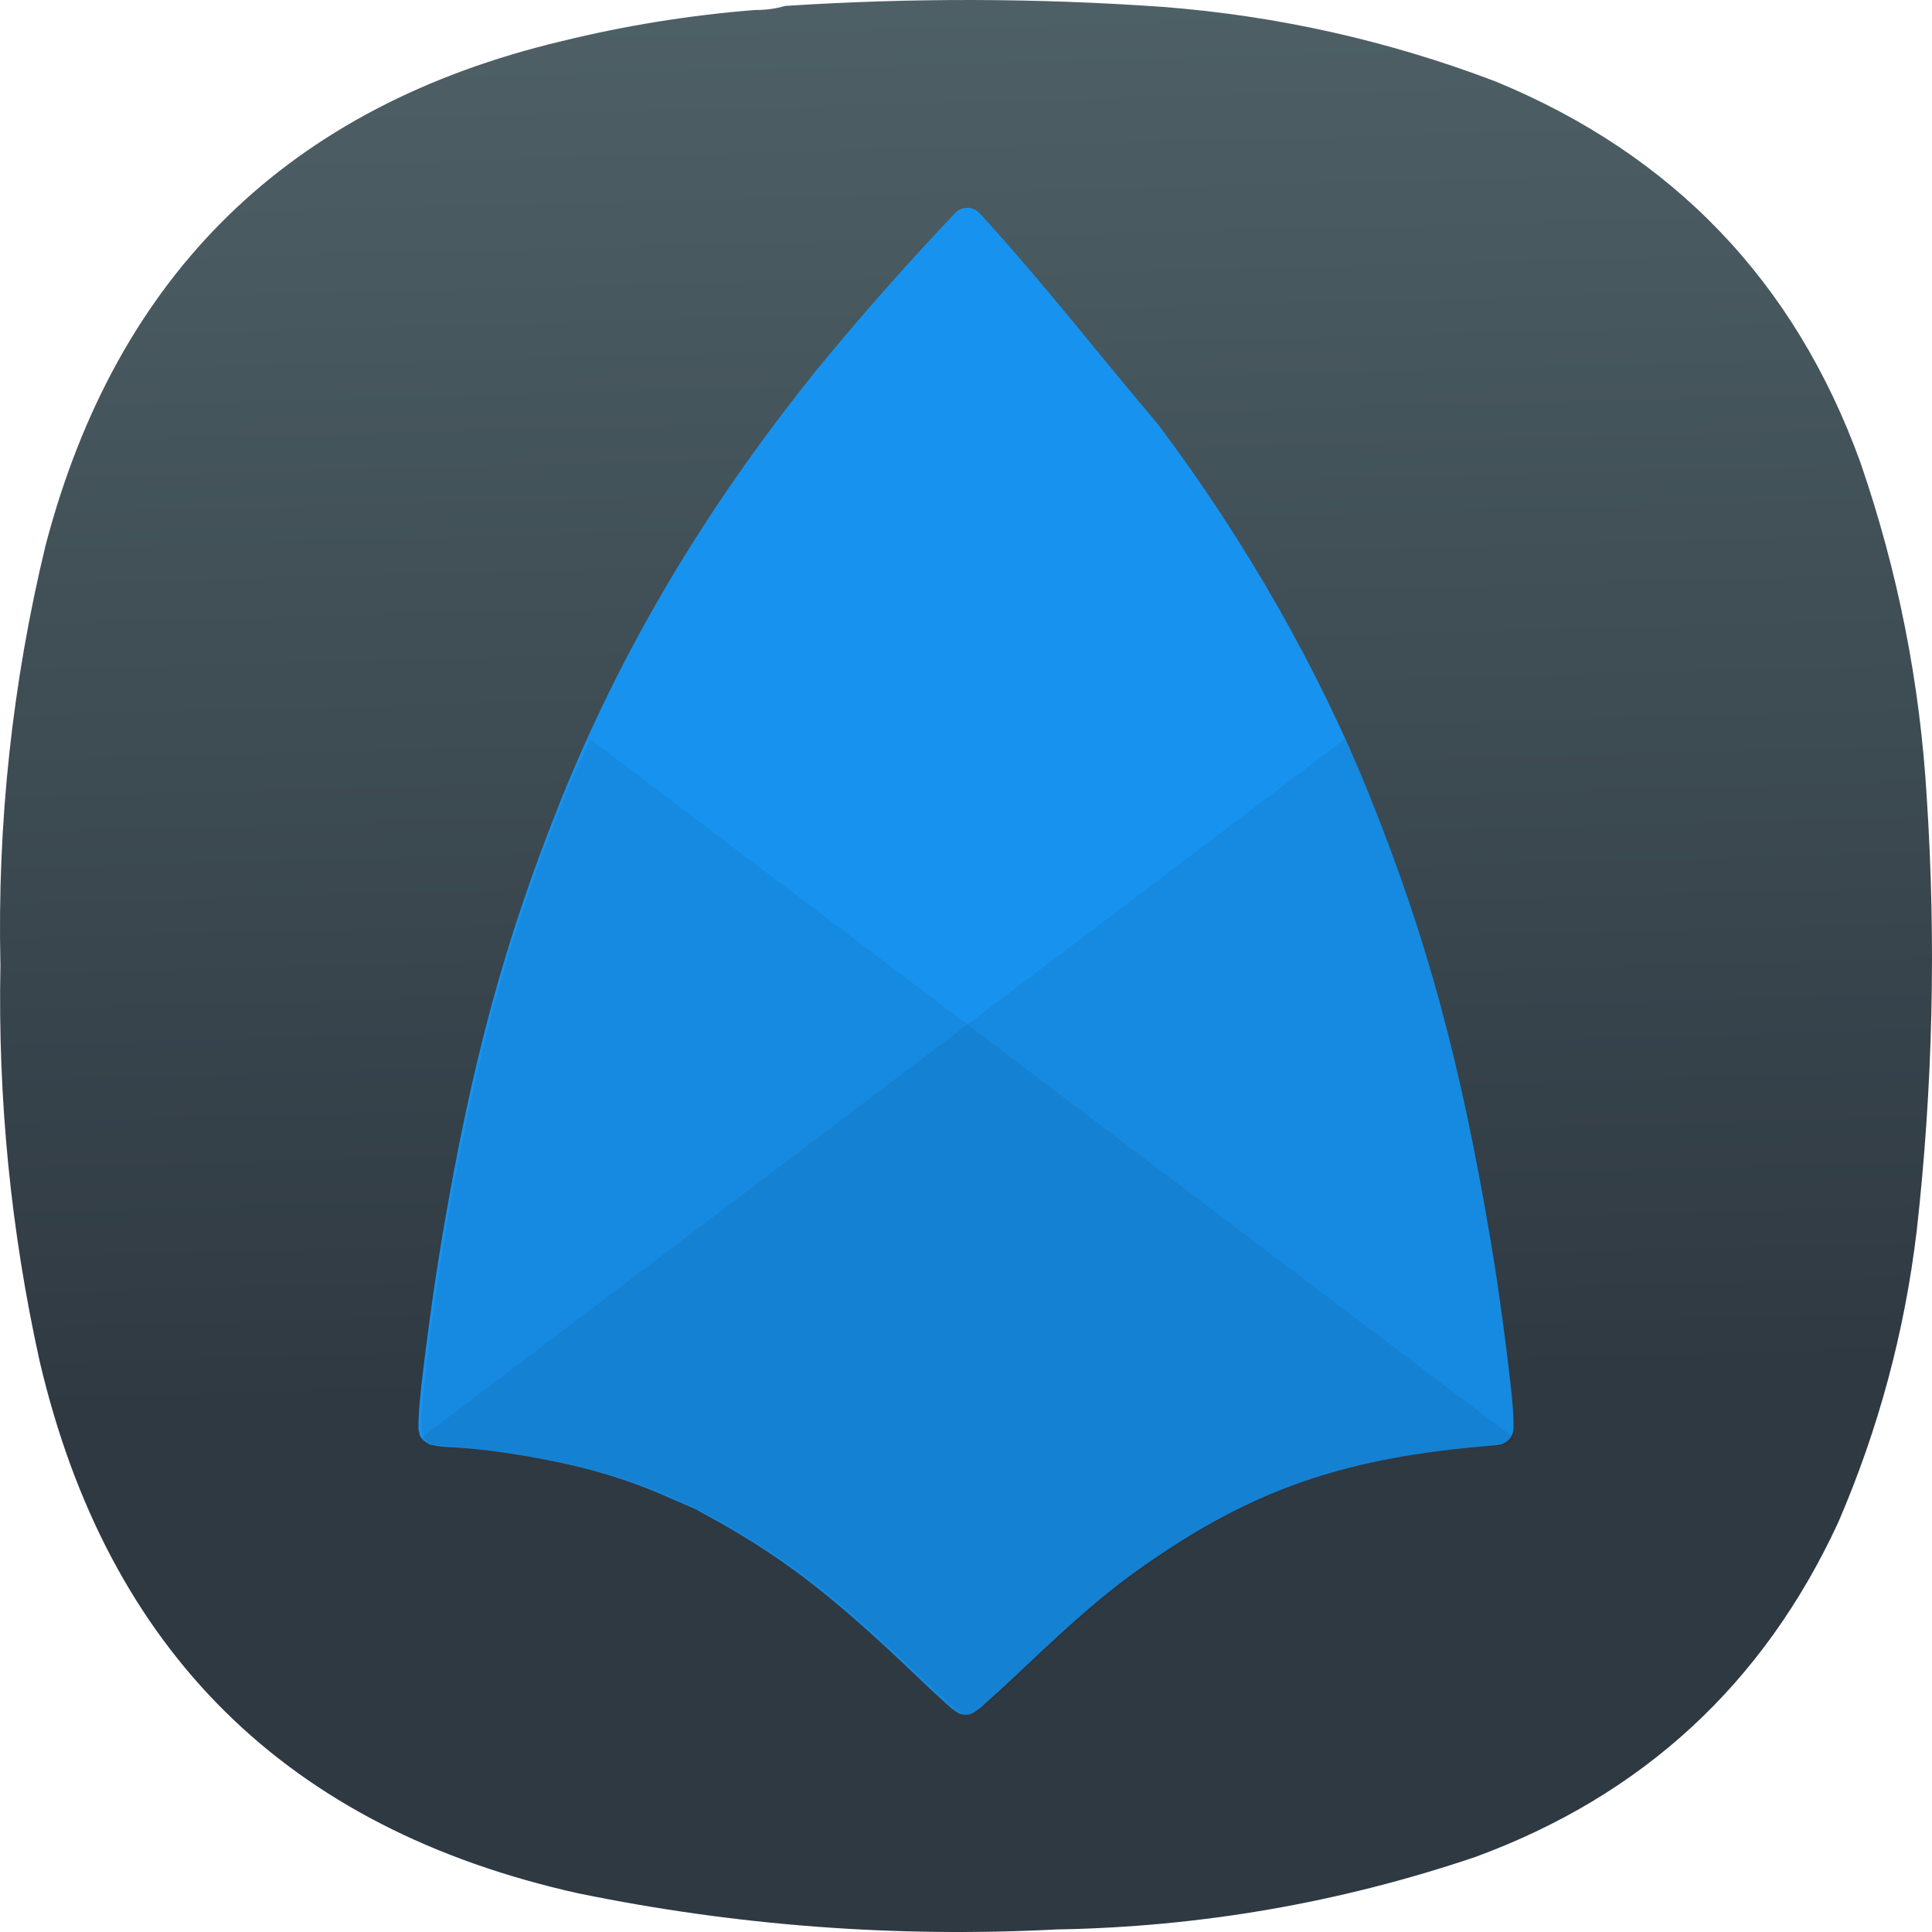
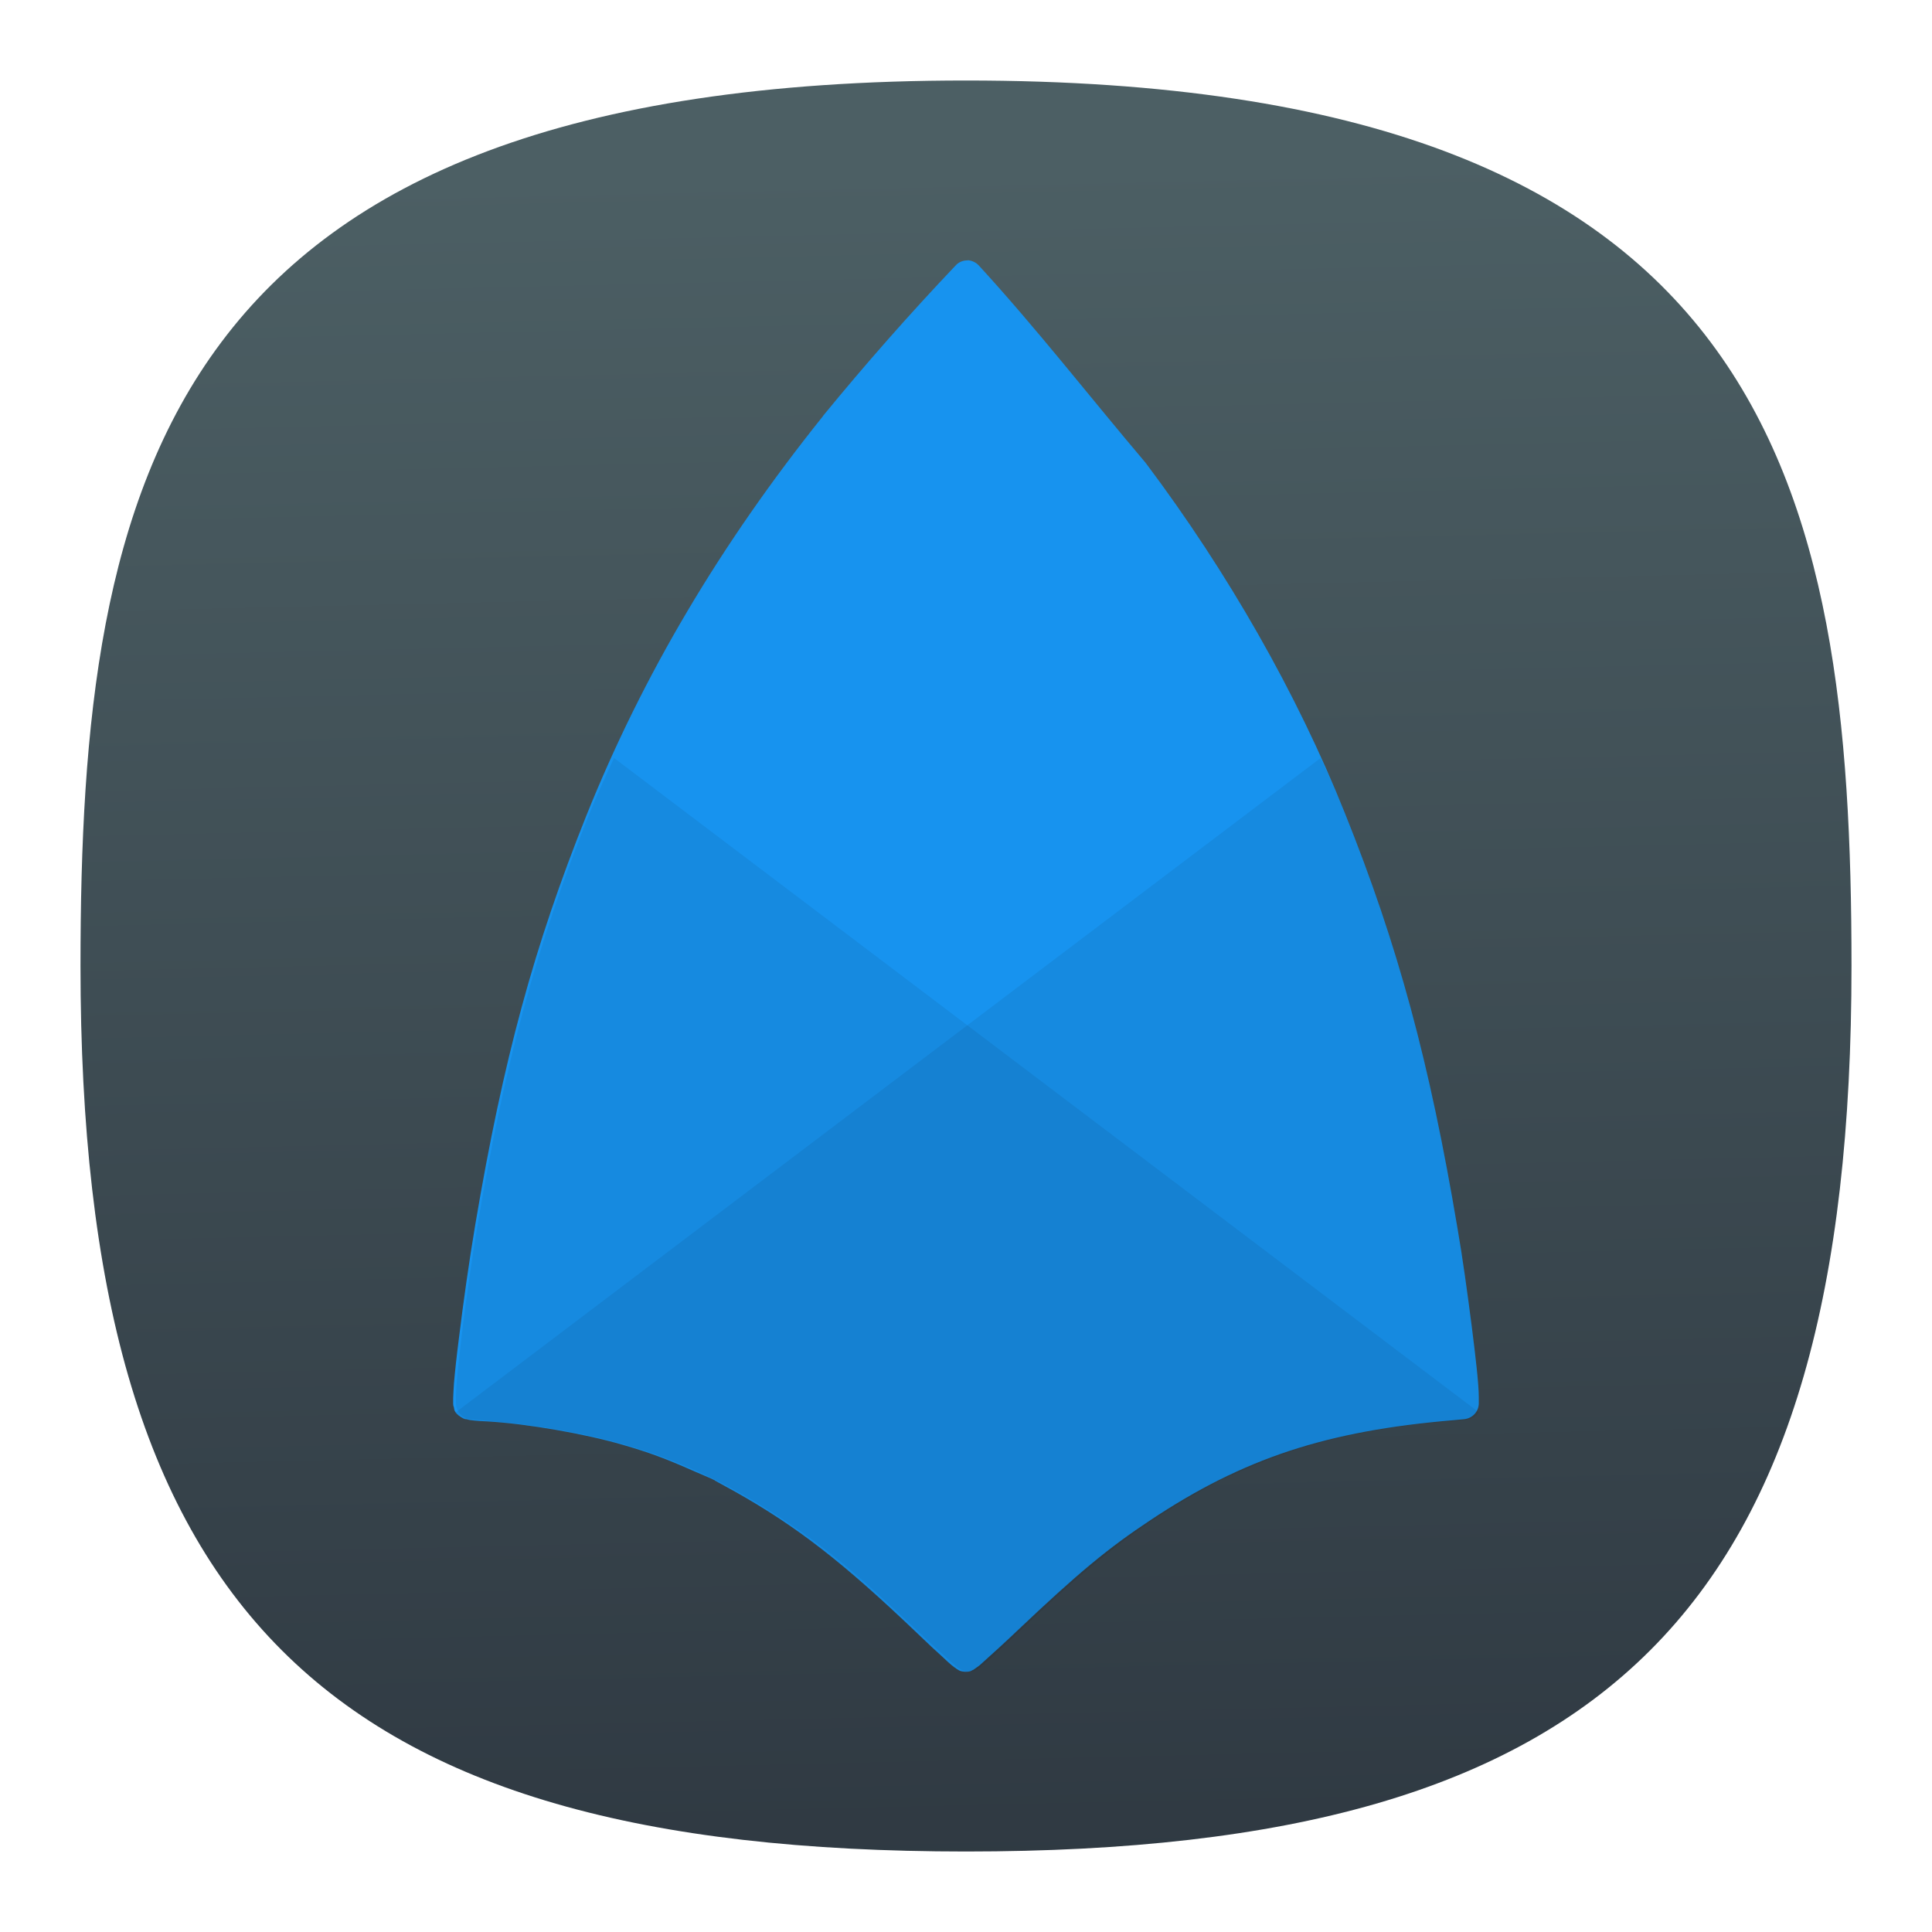
- <svg xmlns="http://www.w3.org/2000/svg" xmlns:xlink="http://www.w3.org/1999/xlink" width="122" height="122" viewBox="0 0 122 122" fill="none" version="1.1" id="svg8571" xml:space="preserve">
-   <defs id="defs8569">
-     <linearGradient id="linearGradient37116">
-       <stop style="stop-color:#2f3942;stop-opacity:1;" offset="0" id="stop37112" />
-       <stop style="stop-color:#53676c;stop-opacity:1" offset="1" id="stop37114" />
+ <svg xmlns="http://www.w3.org/2000/svg" xmlns:xlink="http://www.w3.org/1999/xlink" width="24" height="24" viewBox="0 0 24 24" fill="none" version="1.1" id="svg154" xml:space="preserve">
+   <defs id="defs152">
+     <linearGradient id="linearGradient488">
+       <stop style="stop-color:#2f3942;stop-opacity:1" offset="0" id="stop484" />
+       <stop style="stop-color:#4c5f64;stop-opacity:1" offset="1" id="stop486" />
    </linearGradient>
    <linearGradient id="linearGradient29319">
      <stop style="stop-color:#d2d8db;stop-opacity:1;" offset="0" id="stop29317" />
    </linearGradient>
    <linearGradient id="fffff">
      <stop style="stop-color:#ffffff;stop-opacity:1;" offset="0" id="stop28389" />
    </linearGradient>
-     <linearGradient xlink:href="#linearGradient37116" id="linearGradient37118" x1="44.738" y1="65.906" x2="42.686" y2="-11.175" gradientUnits="userSpaceOnUse" />
-     <linearGradient xlink:href="#linearGradient37116" id="linearGradient37677" gradientUnits="userSpaceOnUse" x1="44.738" y1="65.906" x2="42.686" y2="-11.175" />
-     <linearGradient xlink:href="#linearGradient37116" id="linearGradient37679" gradientUnits="userSpaceOnUse" x1="44.738" y1="65.906" x2="42.686" y2="-11.175" />
-     <linearGradient xlink:href="#linearGradient37116" id="linearGradient37681" gradientUnits="userSpaceOnUse" x1="44.738" y1="65.906" x2="42.686" y2="-11.175" />
+     <linearGradient xlink:href="#linearGradient488" id="linearGradient490" x1="52.978" y1="96.007" x2="50.989" y2="9.226" gradientUnits="userSpaceOnUse" gradientTransform="matrix(0.2444444,0,0,0.2444444,-0.2222222,-0.2222222)" />
  </defs>
-   <g id="g16605" transform="matrix(1.333333,0,0,1.333333,3.0444727e-4,5.917807e-4)" style="fill:url(#linearGradient37118);fill-opacity:1">
-     <g id="g16607" style="fill:url(#linearGradient37681);fill-opacity:1">
-       <g id="g16613" style="fill:url(#linearGradient37679);fill-opacity:1">
-         <path d="m 35.75,0.473 c 0.5,0.004 0.977,-0.059 1.43,-0.192 5.972,-0.39 11.945,-0.375 17.914,0.047 5.414,0.422 10.656,1.598 15.722,3.524 8.426,3.468 14.192,9.484 17.293,18.05 1.778,5.157 2.825,10.457 3.145,15.903 0.445,6.843 0.285,13.668 -0.477,20.476 -0.57,4.789 -1.808,9.391 -3.715,13.813 -3.539,7.66 -9.269,12.945 -17.199,15.855 -6.425,2.172 -13.031,3.313 -19.82,3.43 C 42.41,91.773 34.848,91.203 27.367,89.664 13.594,86.594 5.098,78.199 1.879,64.473 0.512,58.293 -0.105,52.039 0.02,45.711 -0.133,38.98 0.582,32.344 2.164,25.805 5.539,12.973 13.684,5.02 26.605,1.949 29.613,1.211 32.664,0.719 35.75,0.473 Z" style="fill:url(#linearGradient37677);fill-opacity:1;fill-rule:evenodd;stroke:none" id="path16621" />
-       </g>
-     </g>
-   </g>
-   <g id="g37592" transform="matrix(2.426733,0,0,2.426733,221.6953,-218.3483)">
+   <path d="M 12,1 C 2,1 1,6 1,12 1,20 4,23 12,23 20,23 23,20 23,12 23,6 22,1 12,1 Z" id="path6" style="font-variation-settings:normal;display:inline;opacity:1;vector-effect:none;fill:url(#linearGradient490);fill-opacity:1;stroke-width:1.116;stroke-linecap:butt;stroke-linejoin:miter;stroke-miterlimit:4;stroke-dasharray:none;stroke-dashoffset:0;stroke-opacity:1;-inkscape-stroke:none;stop-color:#000000;stop-opacity:1" />
+   <g id="g37592" transform="matrix(0.4471504,0,0,0.4471504,41.60977,-39.41678)" style="fill:none">
    <path d="m -66.169,95.386 c -0.125,-0.005 -0.245,0.041 -0.333,0.135 -1.281,1.349 -2.511,2.745 -3.688,4.183 v 0.005 c -2.844,3.547 -5.005,7.193 -6.573,11.093 -1.457,3.636 -2.312,6.776 -3.088,11.365 -0.177,1.057 -0.328,2.125 -0.459,3.192 -0.063,0.491 -0.109,0.923 -0.135,1.235 -0.011,0.161 -0.016,0.292 -0.021,0.396 v 0.151 c 0,0.027 0,0.057 0.021,0.109 0.009,0.048 0,0.147 0.197,0.271 0.109,0.068 0.125,0.053 0.151,0.057 0.068,0.021 0.141,0.032 0.209,0.037 0.104,0.011 0.233,0.02 0.375,0.025 1.088,0.063 2.697,0.339 3.765,0.652 0.719,0.208 1.193,0.385 1.896,0.697 0.183,0.079 0.369,0.161 0.557,0.24 l 0.041,0.02 c 0,0.005 0.016,0.005 0.021,0.011 v -0.005 0.005 c 0.016,0 0.016,0.005 0.025,0.011 l 0.016,0.005 h -0.016 l 0.115,0.063 0.464,0.255 c 1.719,0.969 3.005,1.969 5.063,3.937 0.271,0.261 0.52,0.495 0.713,0.667 0.093,0.089 0.172,0.161 0.235,0.213 0.047,0.037 0.093,0.073 0.14,0.105 l 0.052,0.031 c 0.027,0.016 0.052,0.036 0.177,0.047 0.145,0.005 0.177,-0.025 0.203,-0.041 0.032,-0.011 0.048,-0.021 0.057,-0.032 0.052,-0.036 0.105,-0.072 0.152,-0.109 0.348,-0.312 0.697,-0.629 1.036,-0.952 1.703,-1.615 2.527,-2.297 3.708,-3.079 2.584,-1.719 4.891,-2.479 8.423,-2.776 l 0.285,-0.027 c 0.235,-0.02 0.412,-0.213 0.412,-0.443 v -0.167 c 0,-0.353 -0.083,-1.077 -0.197,-1.979 -0.115,-0.901 -0.256,-1.921 -0.391,-2.697 -0.776,-4.625 -1.656,-7.881 -3.136,-11.563 -1.328,-3.313 -3.24,-6.667 -5.516,-9.699 0,-0.005 -0.015,-0.011 -0.015,-0.02 -1.537,-1.813 -3.016,-3.719 -4.636,-5.485 -0.083,-0.088 -0.197,-0.14 -0.317,-0.145 z" style="fill:#1793ef;fill-opacity:1;fill-rule:nonzero;stroke:none;stroke-width:1.333" id="path37510" />
    <path d="m -56.367,109.209 -24.025,18.177 c 0.025,0.041 0.057,0.088 0.14,0.135 0.104,0.068 0.125,0.053 0.147,0.057 l 0.072,0.021 c 0.041,0.005 0.089,0.011 0.141,0.016 0.104,0.011 0.233,0.02 0.369,0.031 1.093,0.057 2.697,0.333 3.765,0.647 0.719,0.208 1.199,0.385 1.901,0.697 0.183,0.079 0.369,0.161 0.557,0.24 l 0.041,0.02 h 0.005 v 0.005 l 0.021,0.005 c 0.011,0.005 0.016,0.005 0.025,0.011 0.005,0 0.011,0.005 0.016,0.005 h -0.016 l 0.115,0.063 0.464,0.255 c 1.719,0.969 3.005,1.969 5.063,3.937 0.271,0.256 0.52,0.495 0.713,0.667 0.109,0.1 0.213,0.193 0.323,0.281 0.016,0.016 0.032,0.027 0.057,0.037 0.011,0.009 0.027,0.02 0.052,0.031 0.027,0.011 0.052,0.036 0.172,0.041 0.145,0.011 0.177,-0.02 0.208,-0.036 0.032,-0.016 0.047,-0.027 0.057,-0.032 0.052,-0.031 0.104,-0.067 0.147,-0.109 0.067,-0.057 0.156,-0.135 0.26,-0.228 0.208,-0.188 0.484,-0.443 0.781,-0.724 1.697,-1.609 2.521,-2.292 3.708,-3.079 2.584,-1.719 4.885,-2.479 8.423,-2.776 l 0.285,-0.027 c 0.229,-0.015 0.407,-0.213 0.407,-0.443 v -0.167 c 0,-0.348 -0.083,-1.077 -0.197,-1.979 -0.109,-0.901 -0.24,-1.803 -0.385,-2.697 -0.776,-4.625 -1.657,-7.881 -3.136,-11.563 -0.203,-0.505 -0.443,-1.016 -0.677,-1.521" style="fill:#000000;fill-opacity:0.065;fill-rule:evenodd;stroke:none;stroke-width:1.333" id="path37512" />
    <path d="m -75.997,109.209 24.025,18.177 c -0.031,0.057 -0.079,0.104 -0.135,0.135 -0.109,0.068 -0.125,0.053 -0.152,0.057 l -0.068,0.021 c -0.041,0.005 -0.088,0.011 -0.14,0.016 -0.104,0.011 -0.235,0.02 -0.369,0.031 -1.095,0.057 -2.704,0.333 -3.767,0.647 -0.651,0.181 -1.285,0.416 -1.9,0.697 -0.183,0.079 -0.371,0.161 -0.557,0.24 l -0.043,0.02 h -0.004 v 0.005 l -0.021,0.005 h -0.005 c -0.005,0.005 -0.016,0.005 -0.021,0.011 -0.005,0 -0.009,0.005 -0.015,0.005 h 0.015 l -0.119,0.063 -0.459,0.255 c -1.724,0.969 -3.011,1.969 -5.063,3.937 -0.271,0.256 -0.527,0.495 -0.713,0.667 -0.109,0.1 -0.219,0.193 -0.328,0.281 -0.016,0.016 -0.032,0.027 -0.052,0.037 -0.011,0.009 -0.027,0.02 -0.052,0.031 -0.027,0.011 -0.053,0.036 -0.172,0.041 -0.152,0.011 -0.183,-0.02 -0.209,-0.036 -0.031,-0.016 -0.047,-0.027 -0.063,-0.032 -0.052,-0.031 -0.099,-0.067 -0.145,-0.109 -0.068,-0.057 -0.151,-0.135 -0.255,-0.228 -0.267,-0.24 -0.527,-0.48 -0.781,-0.724 -1.699,-1.609 -2.527,-2.292 -3.708,-3.079 -2.584,-1.719 -4.887,-2.479 -8.423,-2.776 l -0.287,-0.027 c -0.229,-0.015 -0.405,-0.213 -0.405,-0.443 v -0.167 c 0,-0.348 0.083,-1.077 0.192,-1.979 0.115,-0.896 0.26,-1.921 0.391,-2.697 0.776,-4.625 1.656,-7.881 3.136,-11.563 0.203,-0.505 0.443,-1.016 0.672,-1.521" style="fill:#000000;fill-opacity:0.065;fill-rule:evenodd;stroke:none;stroke-width:1.333" id="path37514" />
  </g>
</svg>
